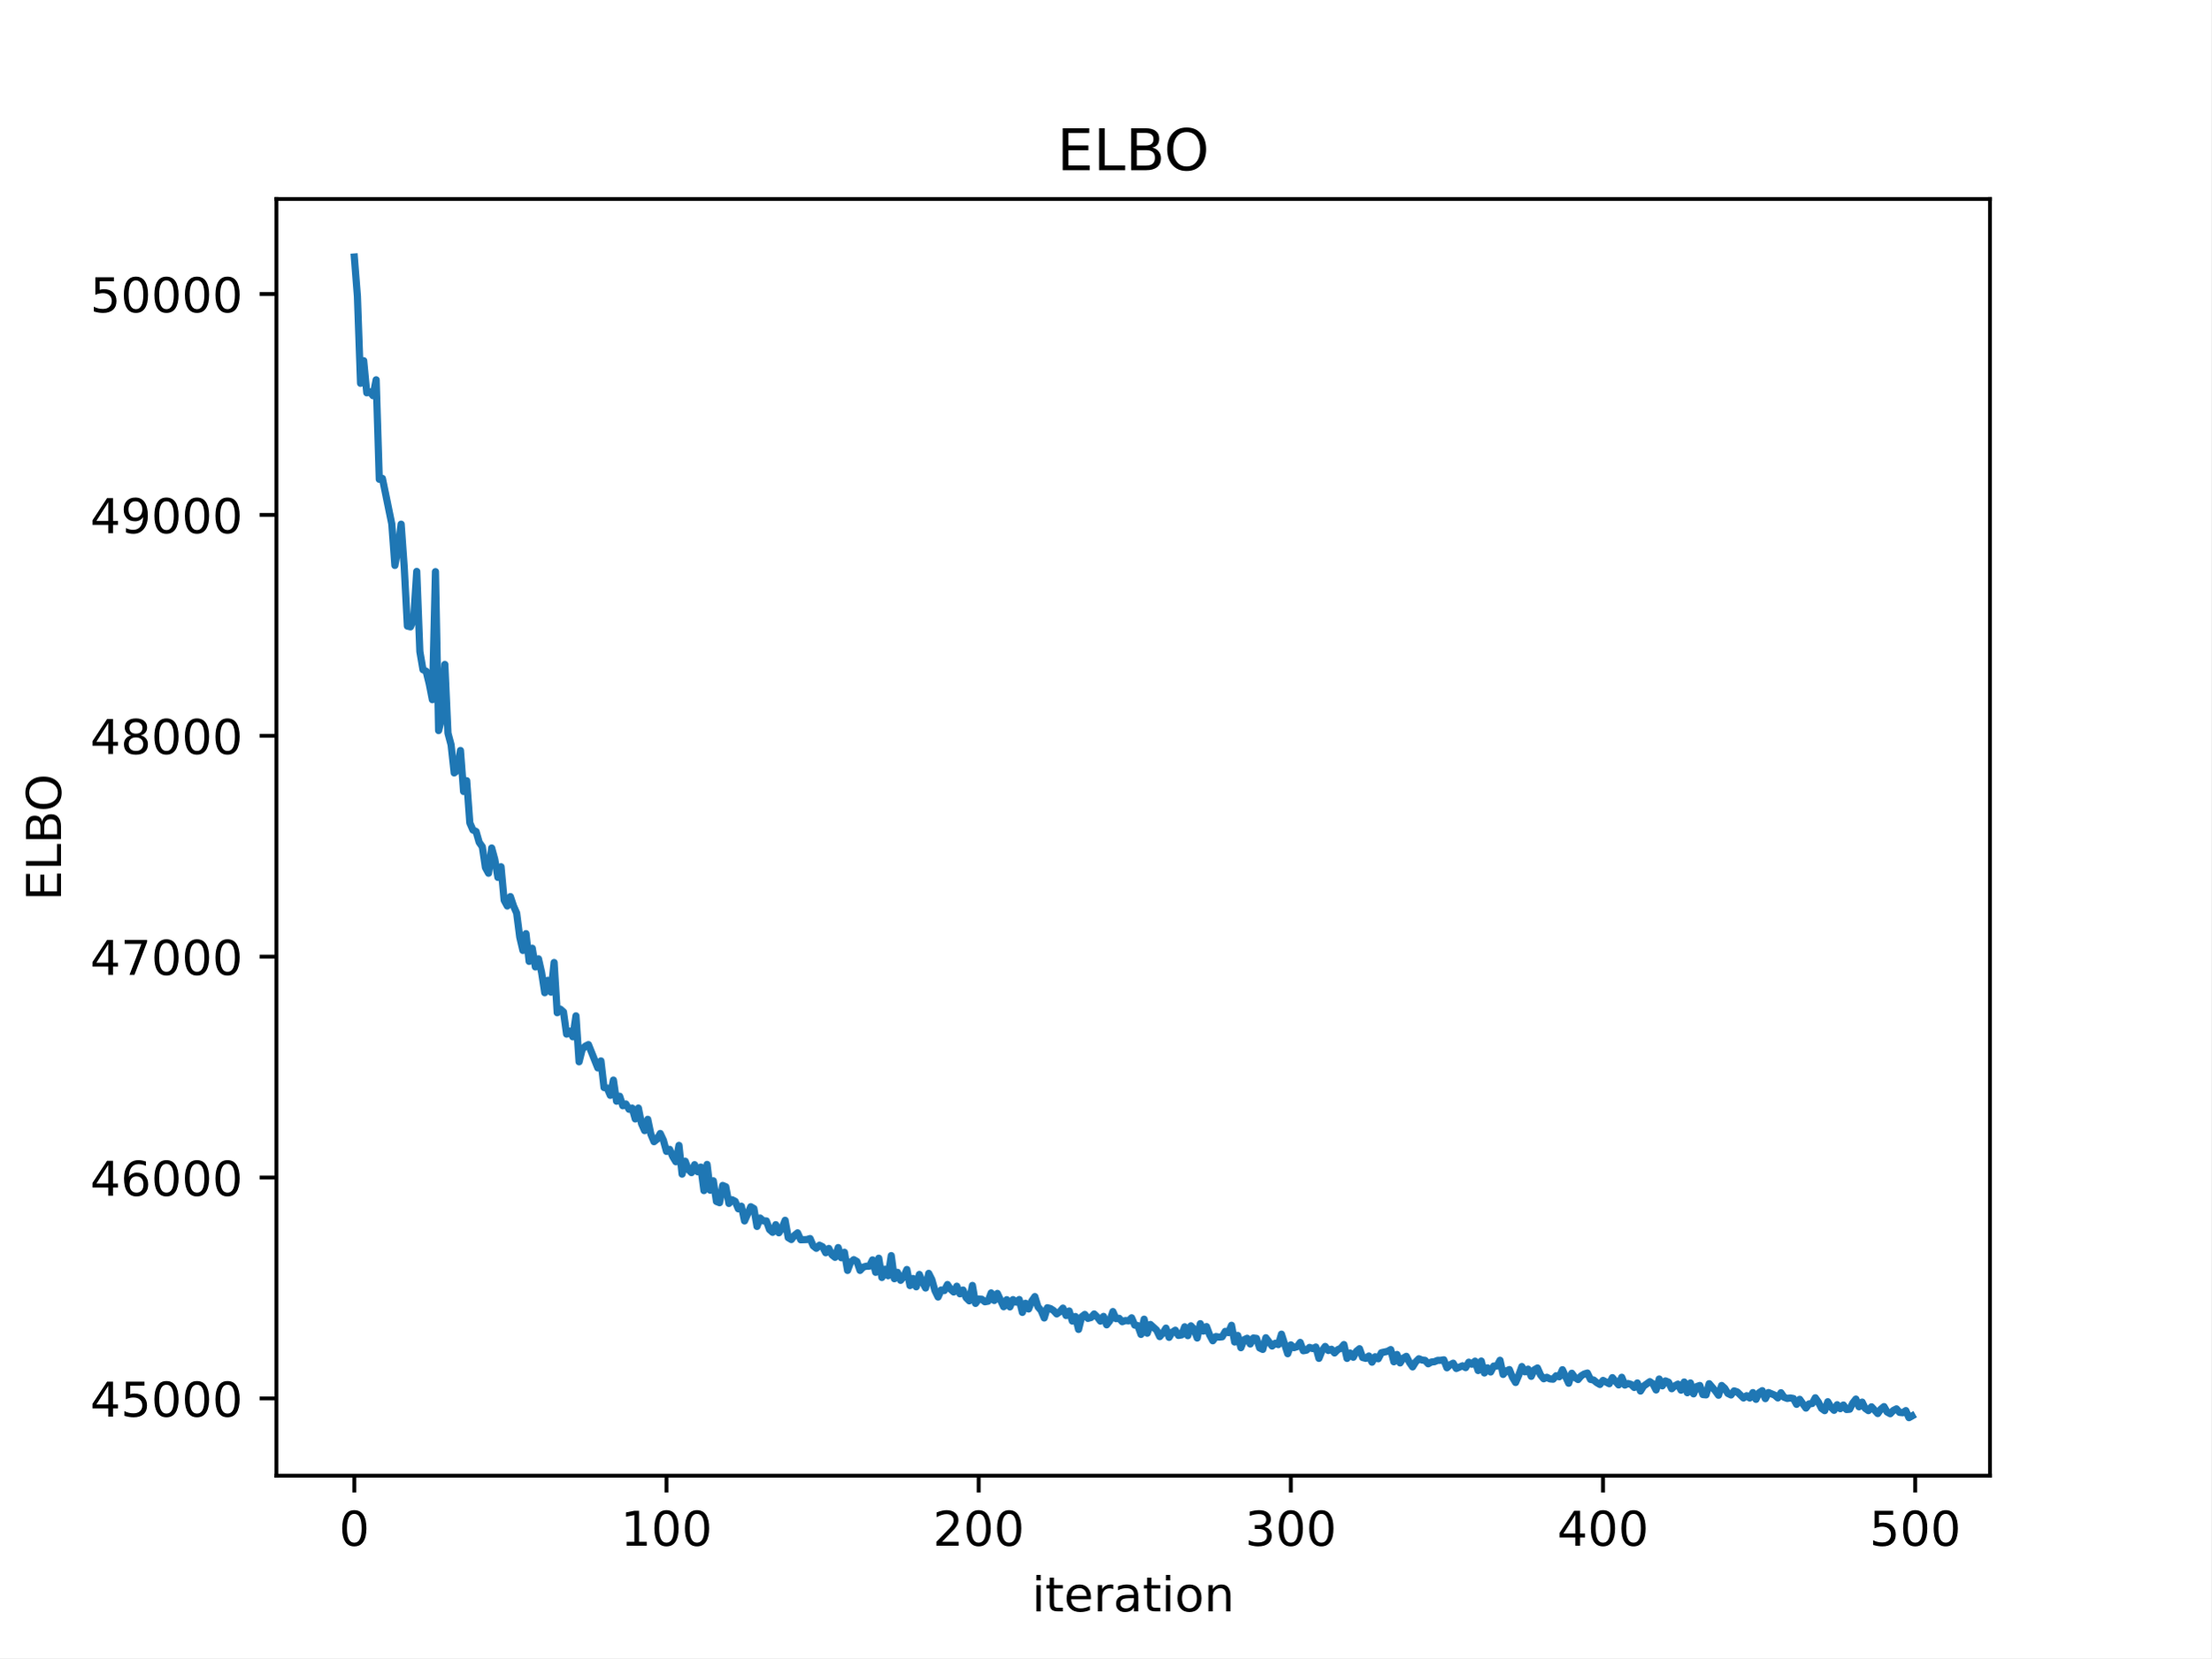
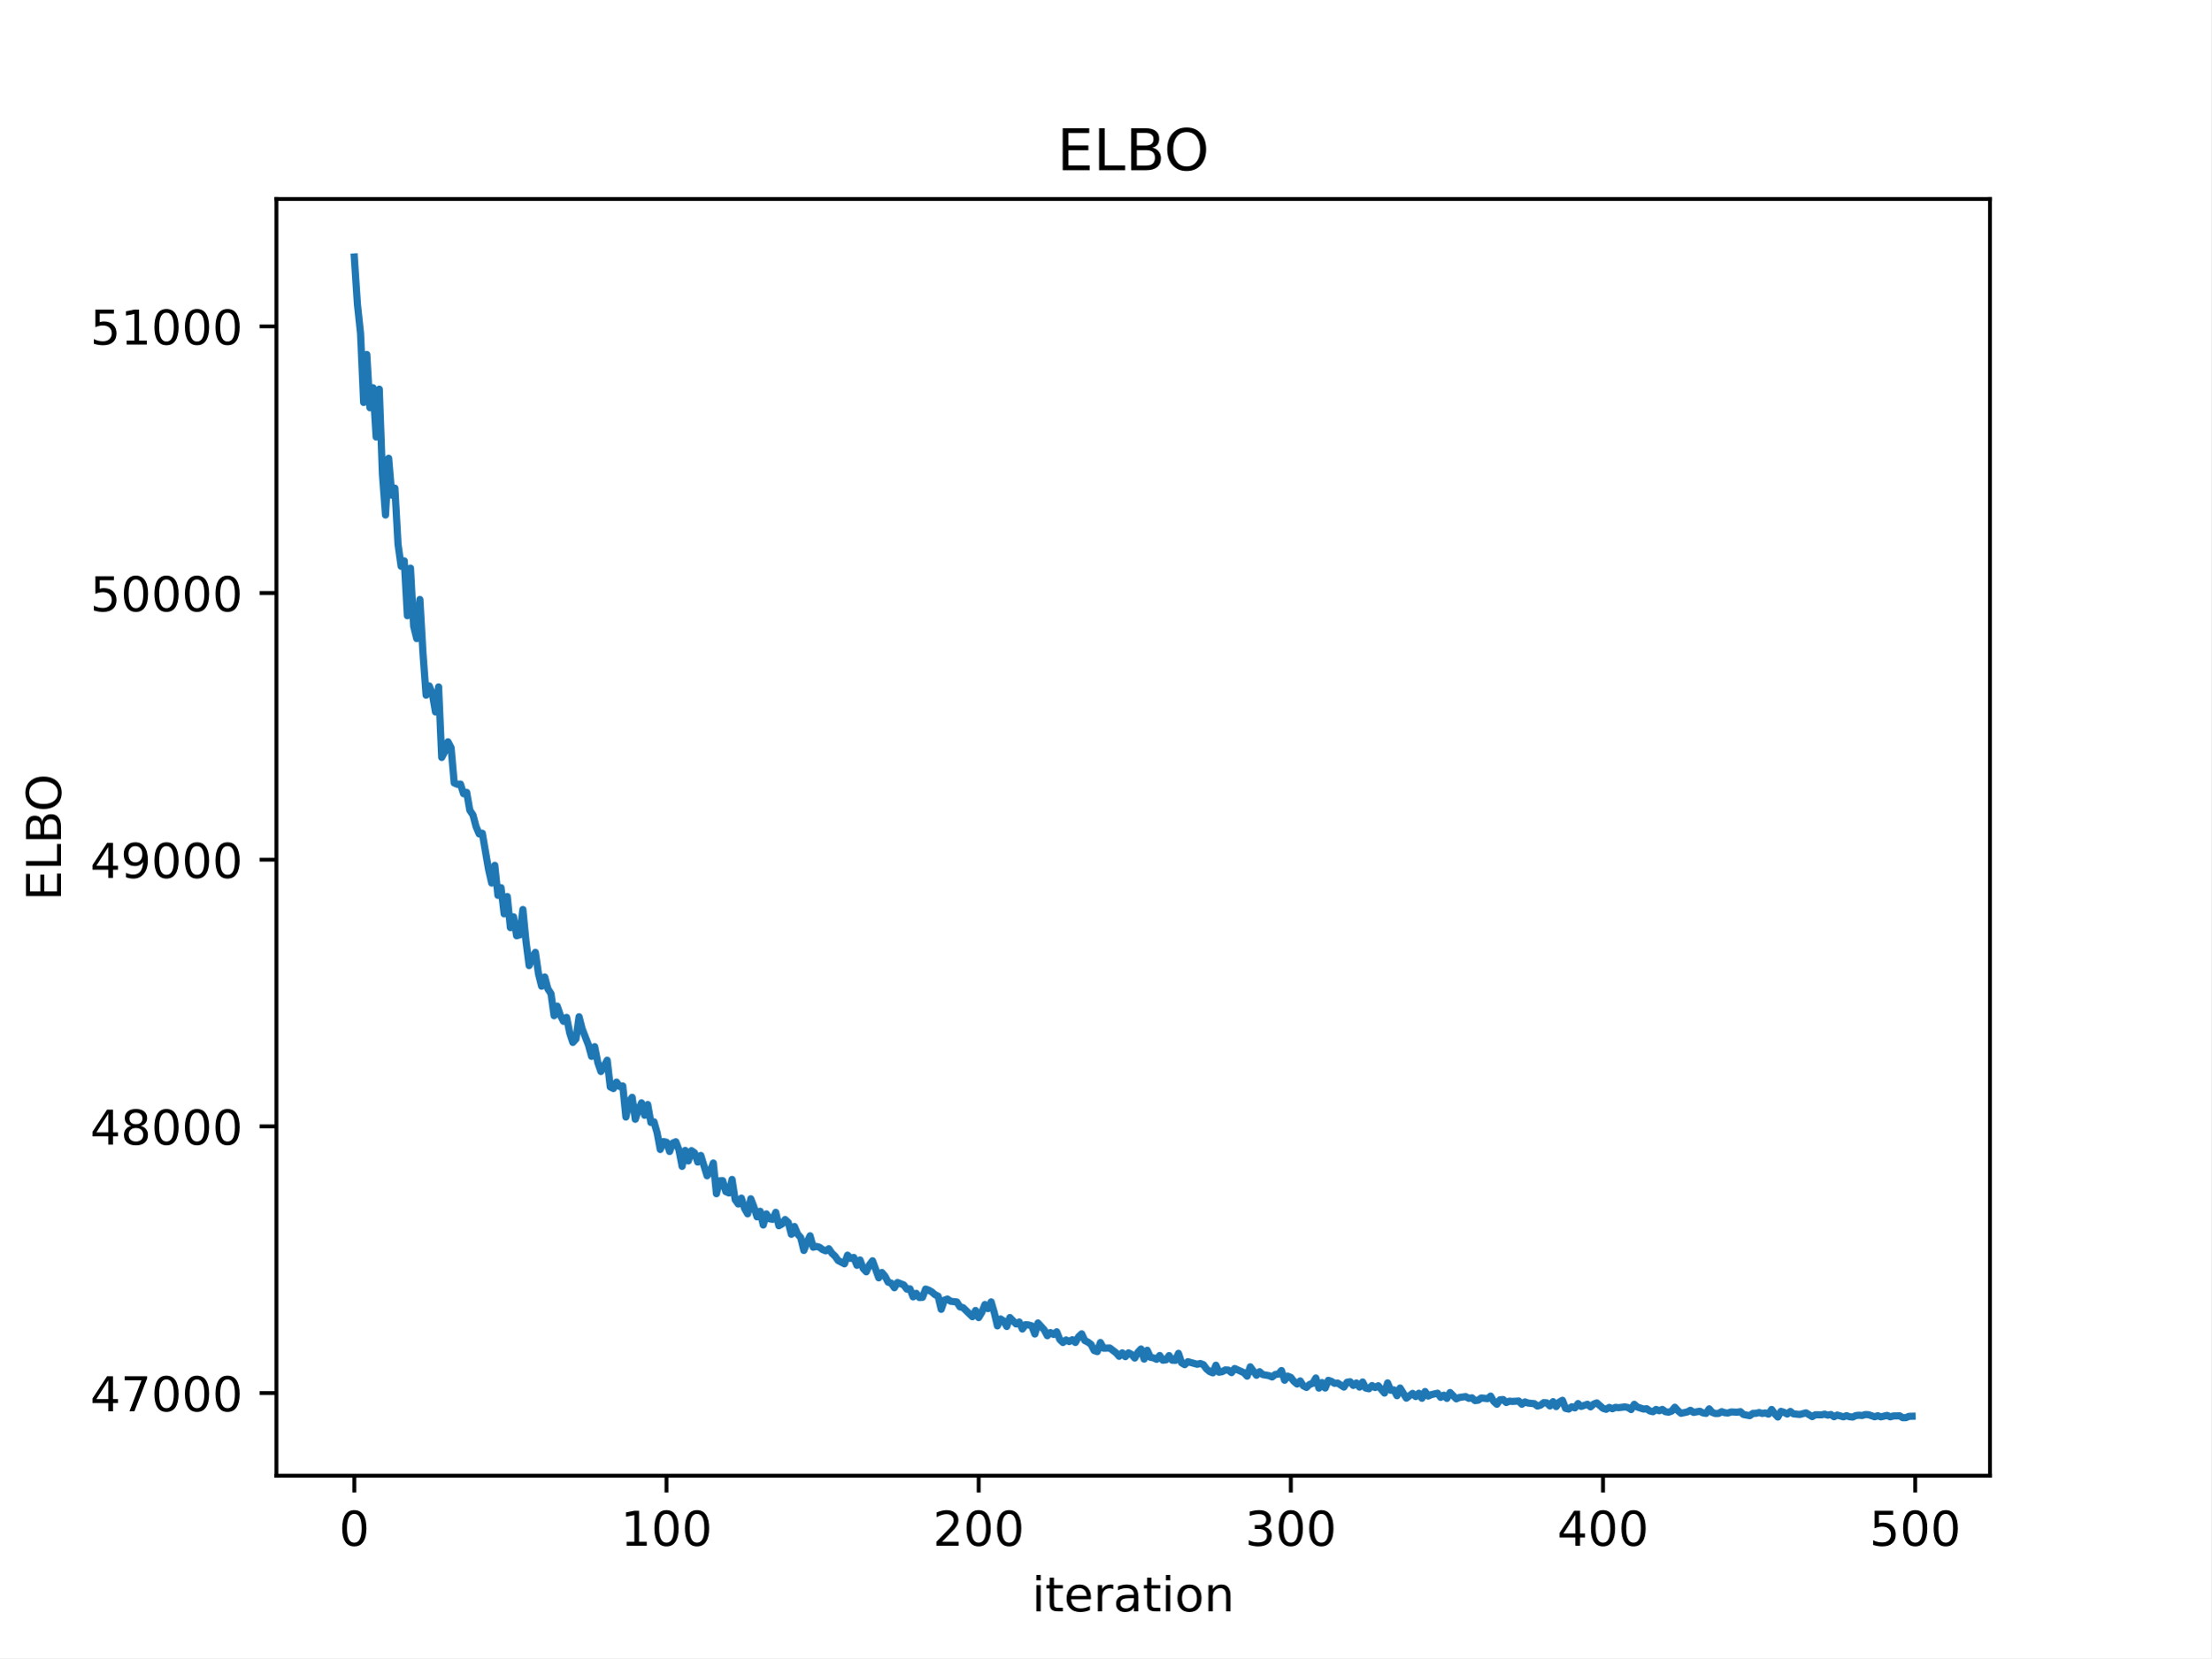
<svg xmlns="http://www.w3.org/2000/svg" xmlns:xlink="http://www.w3.org/1999/xlink" width="460.8pt" height="345.6pt" viewBox="0 0 460.8 345.6" version="1.1">
  <defs>
    <style type="text/css">*{stroke-linejoin: round; stroke-linecap: butt}</style>
  </defs>
  <g id="figure_1">
    <g id="patch_1">
      <path d="M 0 345.6  L 460.8 345.6  L 460.8 0  L 0 0  z " style="fill: #ffffff" />
    </g>
    <g id="axes_1">
      <g id="patch_2">
        <path d="M 57.6 307.584  L 414.72 307.584  L 414.72 41.472  L 57.6 41.472  z " style="fill: #ffffff" />
      </g>
      <g id="matplotlib.axis_1">
        <g id="xtick_1">
          <g id="line2d_1">
            <defs>
-               <path id="mf5652a95ef" d="M 0 0  L 0 3.5  " style="stroke: #000000; stroke-width: 0.8" />
-             </defs>
-             <g>
-               <use xlink:href="#mf5652a95ef" x="73.833" y="307.584" style="stroke: #000000; stroke-width: 0.8" />
+               <path id="m6d31c38ce0" d="M 0 0  L 0 3.5  " style="stroke: #000000; stroke-width: 0.8" />
+             </defs>
+             <g>
+               <use xlink:href="#m6d31c38ce0" x="73.833" y="307.584" style="stroke: #000000; stroke-width: 0.8" />
            </g>
          </g>
          <g id="text_1">
            <g transform="translate(70.65148 322.1824) scale(0.1 -0.1)">
              <defs>
                <path id="DejaVuSans-30" d="M 2034 4250  Q 1547 4250 1301 3770  Q 1056 3291 1056 2328  Q 1056 1369 1301 889  Q 1547 409 2034 409  Q 2525 409 2770 889  Q 3016 1369 3016 2328  Q 3016 3291 2770 3770  Q 2525 4250 2034 4250  z M 2034 4750  Q 2819 4750 3233 4129  Q 3647 3509 3647 2328  Q 3647 1150 3233 529  Q 2819 -91 2034 -91  Q 1250 -91 836 529  Q 422 1150 422 2328  Q 422 3509 836 4129  Q 1250 4750 2034 4750  z " transform="scale(0.015625)" />
              </defs>
              <use xlink:href="#DejaVuSans-30" />
            </g>
          </g>
        </g>
        <g id="xtick_2">
          <g id="line2d_2">
            <g>
-               <use xlink:href="#mf5652a95ef" x="138.894" y="307.584" style="stroke: #000000; stroke-width: 0.8" />
+               <use xlink:href="#m6d31c38ce0" x="138.894" y="307.584" style="stroke: #000000; stroke-width: 0.8" />
            </g>
          </g>
          <g id="text_2">
            <g transform="translate(129.35 322.1824) scale(0.1 -0.1)">
              <defs>
                <path id="DejaVuSans-31" d="M 794 531  L 1825 531  L 1825 4091  L 703 3866  L 703 4441  L 1819 4666  L 2450 4666  L 2450 531  L 3481 531  L 3481 0  L 794 0  L 794 531  z " transform="scale(0.015625)" />
              </defs>
              <use xlink:href="#DejaVuSans-31" />
              <use xlink:href="#DejaVuSans-30" transform="translate(63.62305 0)" />
              <use xlink:href="#DejaVuSans-30" transform="translate(127.2461 0)" />
            </g>
          </g>
        </g>
        <g id="xtick_3">
          <g id="line2d_3">
            <g>
-               <use xlink:href="#mf5652a95ef" x="203.955" y="307.584" style="stroke: #000000; stroke-width: 0.8" />
+               <use xlink:href="#m6d31c38ce0" x="203.955" y="307.584" style="stroke: #000000; stroke-width: 0.8" />
            </g>
          </g>
          <g id="text_3">
            <g transform="translate(194.411 322.1824) scale(0.1 -0.1)">
              <defs>
                <path id="DejaVuSans-32" d="M 1228 531  L 3431 531  L 3431 0  L 469 0  L 469 531  Q 828 903 1448 1529  Q 2069 2156 2228 2338  Q 2531 2678 2651 2914  Q 2772 3150 2772 3378  Q 2772 3750 2511 3984  Q 2250 4219 1831 4219  Q 1534 4219 1204 4116  Q 875 4013 500 3803  L 500 4441  Q 881 4594 1212 4672  Q 1544 4750 1819 4750  Q 2544 4750 2975 4387  Q 3406 4025 3406 3419  Q 3406 3131 3298 2873  Q 3191 2616 2906 2266  Q 2828 2175 2409 1742  Q 1991 1309 1228 531  z " transform="scale(0.015625)" />
              </defs>
              <use xlink:href="#DejaVuSans-32" />
              <use xlink:href="#DejaVuSans-30" transform="translate(63.62305 0)" />
              <use xlink:href="#DejaVuSans-30" transform="translate(127.2461 0)" />
            </g>
          </g>
        </g>
        <g id="xtick_4">
          <g id="line2d_4">
            <g>
-               <use xlink:href="#mf5652a95ef" x="269.016" y="307.584" style="stroke: #000000; stroke-width: 0.8" />
+               <use xlink:href="#m6d31c38ce0" x="269.016" y="307.584" style="stroke: #000000; stroke-width: 0.8" />
            </g>
          </g>
          <g id="text_4">
            <g transform="translate(259.4721 322.1824) scale(0.1 -0.1)">
              <defs>
                <path id="DejaVuSans-33" d="M 2597 2516  Q 3050 2419 3304 2112  Q 3559 1806 3559 1356  Q 3559 666 3084 287  Q 2609 -91 1734 -91  Q 1441 -91 1130 -33  Q 819 25 488 141  L 488 750  Q 750 597 1062 519  Q 1375 441 1716 441  Q 2309 441 2620 675  Q 2931 909 2931 1356  Q 2931 1769 2642 2001  Q 2353 2234 1838 2234  L 1294 2234  L 1294 2753  L 1863 2753  Q 2328 2753 2575 2939  Q 2822 3125 2822 3475  Q 2822 3834 2567 4026  Q 2313 4219 1838 4219  Q 1578 4219 1281 4162  Q 984 4106 628 3988  L 628 4550  Q 988 4650 1302 4700  Q 1616 4750 1894 4750  Q 2613 4750 3031 4423  Q 3450 4097 3450 3541  Q 3450 3153 3228 2886  Q 3006 2619 2597 2516  z " transform="scale(0.015625)" />
              </defs>
              <use xlink:href="#DejaVuSans-33" />
              <use xlink:href="#DejaVuSans-30" transform="translate(63.62305 0)" />
              <use xlink:href="#DejaVuSans-30" transform="translate(127.2461 0)" />
            </g>
          </g>
        </g>
        <g id="xtick_5">
          <g id="line2d_5">
            <g>
-               <use xlink:href="#mf5652a95ef" x="334.077" y="307.584" style="stroke: #000000; stroke-width: 0.8" />
+               <use xlink:href="#m6d31c38ce0" x="334.077" y="307.584" style="stroke: #000000; stroke-width: 0.8" />
            </g>
          </g>
          <g id="text_5">
            <g transform="translate(324.5331 322.1824) scale(0.1 -0.1)">
              <defs>
                <path id="DejaVuSans-34" d="M 2419 4116  L 825 1625  L 2419 1625  L 2419 4116  z M 2253 4666  L 3047 4666  L 3047 1625  L 3713 1625  L 3713 1100  L 3047 1100  L 3047 0  L 2419 0  L 2419 1100  L 313 1100  L 313 1709  L 2253 4666  z " transform="scale(0.015625)" />
              </defs>
              <use xlink:href="#DejaVuSans-34" />
              <use xlink:href="#DejaVuSans-30" transform="translate(63.62305 0)" />
              <use xlink:href="#DejaVuSans-30" transform="translate(127.2461 0)" />
            </g>
          </g>
        </g>
        <g id="xtick_6">
          <g id="line2d_6">
            <g>
-               <use xlink:href="#mf5652a95ef" x="399.138" y="307.584" style="stroke: #000000; stroke-width: 0.8" />
+               <use xlink:href="#m6d31c38ce0" x="399.138" y="307.584" style="stroke: #000000; stroke-width: 0.8" />
            </g>
          </g>
          <g id="text_6">
            <g transform="translate(389.5941 322.1824) scale(0.1 -0.1)">
              <defs>
                <path id="DejaVuSans-35" d="M 691 4666  L 3169 4666  L 3169 4134  L 1269 4134  L 1269 2991  Q 1406 3038 1543 3061  Q 1681 3084 1819 3084  Q 2600 3084 3056 2656  Q 3513 2228 3513 1497  Q 3513 744 3044 326  Q 2575 -91 1722 -91  Q 1428 -91 1123 -41  Q 819 9 494 109  L 494 744  Q 775 591 1075 516  Q 1375 441 1709 441  Q 2250 441 2565 725  Q 2881 1009 2881 1497  Q 2881 1984 2565 2268  Q 2250 2553 1709 2553  Q 1456 2553 1204 2497  Q 953 2441 691 2322  L 691 4666  z " transform="scale(0.015625)" />
              </defs>
              <use xlink:href="#DejaVuSans-35" />
              <use xlink:href="#DejaVuSans-30" transform="translate(63.62305 0)" />
              <use xlink:href="#DejaVuSans-30" transform="translate(127.2461 0)" />
            </g>
          </g>
        </g>
        <g id="text_7">
          <g transform="translate(215.0373 335.8606) scale(0.1 -0.1)">
            <defs>
              <path id="DejaVuSans-69" d="M 603 3500  L 1178 3500  L 1178 0  L 603 0  L 603 3500  z M 603 4863  L 1178 4863  L 1178 4134  L 603 4134  L 603 4863  z " transform="scale(0.015625)" />
              <path id="DejaVuSans-74" d="M 1172 4494  L 1172 3500  L 2356 3500  L 2356 3053  L 1172 3053  L 1172 1153  Q 1172 725 1289 603  Q 1406 481 1766 481  L 2356 481  L 2356 0  L 1766 0  Q 1100 0 847 248  Q 594 497 594 1153  L 594 3053  L 172 3053  L 172 3500  L 594 3500  L 594 4494  L 1172 4494  z " transform="scale(0.015625)" />
              <path id="DejaVuSans-65" d="M 3597 1894  L 3597 1613  L 953 1613  Q 991 1019 1311 708  Q 1631 397 2203 397  Q 2534 397 2845 478  Q 3156 559 3463 722  L 3463 178  Q 3153 47 2828 -22  Q 2503 -91 2169 -91  Q 1331 -91 842 396  Q 353 884 353 1716  Q 353 2575 817 3079  Q 1281 3584 2069 3584  Q 2775 3584 3186 3129  Q 3597 2675 3597 1894  z M 3022 2063  Q 3016 2534 2758 2815  Q 2500 3097 2075 3097  Q 1594 3097 1305 2825  Q 1016 2553 972 2059  L 3022 2063  z " transform="scale(0.015625)" />
              <path id="DejaVuSans-72" d="M 2631 2963  Q 2534 3019 2420 3045  Q 2306 3072 2169 3072  Q 1681 3072 1420 2755  Q 1159 2438 1159 1844  L 1159 0  L 581 0  L 581 3500  L 1159 3500  L 1159 2956  Q 1341 3275 1631 3429  Q 1922 3584 2338 3584  Q 2397 3584 2469 3576  Q 2541 3569 2628 3553  L 2631 2963  z " transform="scale(0.015625)" />
              <path id="DejaVuSans-61" d="M 2194 1759  Q 1497 1759 1228 1600  Q 959 1441 959 1056  Q 959 750 1161 570  Q 1363 391 1709 391  Q 2188 391 2477 730  Q 2766 1069 2766 1631  L 2766 1759  L 2194 1759  z M 3341 1997  L 3341 0  L 2766 0  L 2766 531  Q 2569 213 2275 61  Q 1981 -91 1556 -91  Q 1019 -91 701 211  Q 384 513 384 1019  Q 384 1609 779 1909  Q 1175 2209 1959 2209  L 2766 2209  L 2766 2266  Q 2766 2663 2505 2880  Q 2244 3097 1772 3097  Q 1472 3097 1187 3025  Q 903 2953 641 2809  L 641 3341  Q 956 3463 1253 3523  Q 1550 3584 1831 3584  Q 2591 3584 2966 3190  Q 3341 2797 3341 1997  z " transform="scale(0.015625)" />
              <path id="DejaVuSans-6f" d="M 1959 3097  Q 1497 3097 1228 2736  Q 959 2375 959 1747  Q 959 1119 1226 758  Q 1494 397 1959 397  Q 2419 397 2687 759  Q 2956 1122 2956 1747  Q 2956 2369 2687 2733  Q 2419 3097 1959 3097  z M 1959 3584  Q 2709 3584 3137 3096  Q 3566 2609 3566 1747  Q 3566 888 3137 398  Q 2709 -91 1959 -91  Q 1206 -91 779 398  Q 353 888 353 1747  Q 353 2609 779 3096  Q 1206 3584 1959 3584  z " transform="scale(0.015625)" />
              <path id="DejaVuSans-6e" d="M 3513 2113  L 3513 0  L 2938 0  L 2938 2094  Q 2938 2591 2744 2837  Q 2550 3084 2163 3084  Q 1697 3084 1428 2787  Q 1159 2491 1159 1978  L 1159 0  L 581 0  L 581 3500  L 1159 3500  L 1159 2956  Q 1366 3272 1645 3428  Q 1925 3584 2291 3584  Q 2894 3584 3203 3211  Q 3513 2838 3513 2113  z " transform="scale(0.015625)" />
            </defs>
            <use xlink:href="#DejaVuSans-69" />
            <use xlink:href="#DejaVuSans-74" transform="translate(27.7832 0)" />
            <use xlink:href="#DejaVuSans-65" transform="translate(66.99219 0)" />
            <use xlink:href="#DejaVuSans-72" transform="translate(128.5156 0)" />
            <use xlink:href="#DejaVuSans-61" transform="translate(169.6289 0)" />
            <use xlink:href="#DejaVuSans-74" transform="translate(230.9082 0)" />
            <use xlink:href="#DejaVuSans-69" transform="translate(270.1172 0)" />
            <use xlink:href="#DejaVuSans-6f" transform="translate(297.9004 0)" />
            <use xlink:href="#DejaVuSans-6e" transform="translate(359.082 0)" />
          </g>
        </g>
      </g>
      <g id="matplotlib.axis_2">
        <g id="ytick_1">
          <g id="line2d_7">
            <defs>
-               <path id="m2aabafd7fa" d="M 0 0  L -3.5 0  " style="stroke: #000000; stroke-width: 0.8" />
-             </defs>
-             <g>
-               <use xlink:href="#m2aabafd7fa" x="57.6" y="291.477" style="stroke: #000000; stroke-width: 0.8" />
+               <path id="mfe90f1babf" d="M 0 0  L -3.5 0  " style="stroke: #000000; stroke-width: 0.8" />
+             </defs>
+             <g>
+               <use xlink:href="#mfe90f1babf" x="57.6" y="290.358" style="stroke: #000000; stroke-width: 0.8" />
            </g>
          </g>
          <g id="text_8">
-             <g transform="translate(18.7875 295.2764) scale(0.1 -0.1)">
-               <use xlink:href="#DejaVuSans-34" />
-               <use xlink:href="#DejaVuSans-35" transform="translate(63.62305 0)" />
+             <g transform="translate(18.7875 294.1575) scale(0.1 -0.1)">
+               <defs>
+                 <path id="DejaVuSans-37" d="M 525 4666  L 3525 4666  L 3525 4397  L 1831 0  L 1172 0  L 2766 4134  L 525 4134  L 525 4666  z " transform="scale(0.015625)" />
+               </defs>
+               <use xlink:href="#DejaVuSans-34" />
+               <use xlink:href="#DejaVuSans-37" transform="translate(63.62305 0)" />
              <use xlink:href="#DejaVuSans-30" transform="translate(127.2461 0)" />
              <use xlink:href="#DejaVuSans-30" transform="translate(190.8691 0)" />
              <use xlink:href="#DejaVuSans-30" transform="translate(254.4922 0)" />
            </g>
          </g>
        </g>
        <g id="ytick_2">
          <g id="line2d_8">
            <g>
-               <use xlink:href="#m2aabafd7fa" x="57.6" y="245.437" style="stroke: #000000; stroke-width: 0.8" />
+               <use xlink:href="#mfe90f1babf" x="57.6" y="234.773" style="stroke: #000000; stroke-width: 0.8" />
            </g>
          </g>
          <g id="text_9">
-             <g transform="translate(18.7875 249.2365) scale(0.1 -0.1)">
-               <defs>
-                 <path id="DejaVuSans-36" d="M 2113 2584  Q 1688 2584 1439 2293  Q 1191 2003 1191 1497  Q 1191 994 1439 701  Q 1688 409 2113 409  Q 2538 409 2786 701  Q 3034 994 3034 1497  Q 3034 2003 2786 2293  Q 2538 2584 2113 2584  z M 3366 4563  L 3366 3988  Q 3128 4100 2886 4159  Q 2644 4219 2406 4219  Q 1781 4219 1451 3797  Q 1122 3375 1075 2522  Q 1259 2794 1537 2939  Q 1816 3084 2150 3084  Q 2853 3084 3261 2657  Q 3669 2231 3669 1497  Q 3669 778 3244 343  Q 2819 -91 2113 -91  Q 1303 -91 875 529  Q 447 1150 447 2328  Q 447 3434 972 4092  Q 1497 4750 2381 4750  Q 2619 4750 2861 4703  Q 3103 4656 3366 4563  z " transform="scale(0.015625)" />
-               </defs>
-               <use xlink:href="#DejaVuSans-34" />
-               <use xlink:href="#DejaVuSans-36" transform="translate(63.62305 0)" />
+             <g transform="translate(18.7875 238.5722) scale(0.1 -0.1)">
+               <defs>
+                 <path id="DejaVuSans-38" d="M 2034 2216  Q 1584 2216 1326 1975  Q 1069 1734 1069 1313  Q 1069 891 1326 650  Q 1584 409 2034 409  Q 2484 409 2743 651  Q 3003 894 3003 1313  Q 3003 1734 2745 1975  Q 2488 2216 2034 2216  z M 1403 2484  Q 997 2584 770 2862  Q 544 3141 544 3541  Q 544 4100 942 4425  Q 1341 4750 2034 4750  Q 2731 4750 3128 4425  Q 3525 4100 3525 3541  Q 3525 3141 3298 2862  Q 3072 2584 2669 2484  Q 3125 2378 3379 2068  Q 3634 1759 3634 1313  Q 3634 634 3220 271  Q 2806 -91 2034 -91  Q 1263 -91 848 271  Q 434 634 434 1313  Q 434 1759 690 2068  Q 947 2378 1403 2484  z M 1172 3481  Q 1172 3119 1398 2916  Q 1625 2713 2034 2713  Q 2441 2713 2670 2916  Q 2900 3119 2900 3481  Q 2900 3844 2670 4047  Q 2441 4250 2034 4250  Q 1625 4250 1398 4047  Q 1172 3844 1172 3481  z " transform="scale(0.015625)" />
+               </defs>
+               <use xlink:href="#DejaVuSans-34" />
+               <use xlink:href="#DejaVuSans-38" transform="translate(63.62305 0)" />
              <use xlink:href="#DejaVuSans-30" transform="translate(127.2461 0)" />
              <use xlink:href="#DejaVuSans-30" transform="translate(190.8691 0)" />
              <use xlink:href="#DejaVuSans-30" transform="translate(254.4922 0)" />
            </g>
          </g>
        </g>
        <g id="ytick_3">
          <g id="line2d_9">
            <g>
-               <use xlink:href="#m2aabafd7fa" x="57.6" y="199.397" style="stroke: #000000; stroke-width: 0.8" />
+               <use xlink:href="#mfe90f1babf" x="57.6" y="179.188" style="stroke: #000000; stroke-width: 0.8" />
            </g>
          </g>
          <g id="text_10">
-             <g transform="translate(18.7875 203.1967) scale(0.1 -0.1)">
-               <defs>
-                 <path id="DejaVuSans-37" d="M 525 4666  L 3525 4666  L 3525 4397  L 1831 0  L 1172 0  L 2766 4134  L 525 4134  L 525 4666  z " transform="scale(0.015625)" />
-               </defs>
-               <use xlink:href="#DejaVuSans-34" />
-               <use xlink:href="#DejaVuSans-37" transform="translate(63.62305 0)" />
+             <g transform="translate(18.7875 182.9868) scale(0.1 -0.1)">
+               <defs>
+                 <path id="DejaVuSans-39" d="M 703 97  L 703 672  Q 941 559 1184 500  Q 1428 441 1663 441  Q 2288 441 2617 861  Q 2947 1281 2994 2138  Q 2813 1869 2534 1725  Q 2256 1581 1919 1581  Q 1219 1581 811 2004  Q 403 2428 403 3163  Q 403 3881 828 4315  Q 1253 4750 1959 4750  Q 2769 4750 3195 4129  Q 3622 3509 3622 2328  Q 3622 1225 3098 567  Q 2575 -91 1691 -91  Q 1453 -91 1209 -44  Q 966 3 703 97  z M 1959 2075  Q 2384 2075 2632 2365  Q 2881 2656 2881 3163  Q 2881 3666 2632 3958  Q 2384 4250 1959 4250  Q 1534 4250 1286 3958  Q 1038 3666 1038 3163  Q 1038 2656 1286 2365  Q 1534 2075 1959 2075  z " transform="scale(0.015625)" />
+               </defs>
+               <use xlink:href="#DejaVuSans-34" />
+               <use xlink:href="#DejaVuSans-39" transform="translate(63.62305 0)" />
              <use xlink:href="#DejaVuSans-30" transform="translate(127.2461 0)" />
              <use xlink:href="#DejaVuSans-30" transform="translate(190.8691 0)" />
              <use xlink:href="#DejaVuSans-30" transform="translate(254.4922 0)" />
            </g>
          </g>
        </g>
        <g id="ytick_4">
          <g id="line2d_10">
            <g>
-               <use xlink:href="#m2aabafd7fa" x="57.6" y="153.358" style="stroke: #000000; stroke-width: 0.8" />
+               <use xlink:href="#mfe90f1babf" x="57.6" y="123.602" style="stroke: #000000; stroke-width: 0.8" />
            </g>
          </g>
          <g id="text_11">
-             <g transform="translate(18.7875 157.1568) scale(0.1 -0.1)">
-               <defs>
-                 <path id="DejaVuSans-38" d="M 2034 2216  Q 1584 2216 1326 1975  Q 1069 1734 1069 1313  Q 1069 891 1326 650  Q 1584 409 2034 409  Q 2484 409 2743 651  Q 3003 894 3003 1313  Q 3003 1734 2745 1975  Q 2488 2216 2034 2216  z M 1403 2484  Q 997 2584 770 2862  Q 544 3141 544 3541  Q 544 4100 942 4425  Q 1341 4750 2034 4750  Q 2731 4750 3128 4425  Q 3525 4100 3525 3541  Q 3525 3141 3298 2862  Q 3072 2584 2669 2484  Q 3125 2378 3379 2068  Q 3634 1759 3634 1313  Q 3634 634 3220 271  Q 2806 -91 2034 -91  Q 1263 -91 848 271  Q 434 634 434 1313  Q 434 1759 690 2068  Q 947 2378 1403 2484  z M 1172 3481  Q 1172 3119 1398 2916  Q 1625 2713 2034 2713  Q 2441 2713 2670 2916  Q 2900 3119 2900 3481  Q 2900 3844 2670 4047  Q 2441 4250 2034 4250  Q 1625 4250 1398 4047  Q 1172 3844 1172 3481  z " transform="scale(0.015625)" />
-               </defs>
-               <use xlink:href="#DejaVuSans-34" />
-               <use xlink:href="#DejaVuSans-38" transform="translate(63.62305 0)" />
+             <g transform="translate(18.7875 127.4015) scale(0.1 -0.1)">
+               <use xlink:href="#DejaVuSans-35" />
+               <use xlink:href="#DejaVuSans-30" transform="translate(63.62305 0)" />
              <use xlink:href="#DejaVuSans-30" transform="translate(127.2461 0)" />
              <use xlink:href="#DejaVuSans-30" transform="translate(190.8691 0)" />
              <use xlink:href="#DejaVuSans-30" transform="translate(254.4922 0)" />
            </g>
          </g>
        </g>
        <g id="ytick_5">
          <g id="line2d_11">
            <g>
-               <use xlink:href="#m2aabafd7fa" x="57.6" y="107.318" style="stroke: #000000; stroke-width: 0.8" />
+               <use xlink:href="#mfe90f1babf" x="57.6" y="68.017" style="stroke: #000000; stroke-width: 0.8" />
            </g>
          </g>
          <g id="text_12">
-             <g transform="translate(18.7875 111.1169) scale(0.1 -0.1)">
-               <defs>
-                 <path id="DejaVuSans-39" d="M 703 97  L 703 672  Q 941 559 1184 500  Q 1428 441 1663 441  Q 2288 441 2617 861  Q 2947 1281 2994 2138  Q 2813 1869 2534 1725  Q 2256 1581 1919 1581  Q 1219 1581 811 2004  Q 403 2428 403 3163  Q 403 3881 828 4315  Q 1253 4750 1959 4750  Q 2769 4750 3195 4129  Q 3622 3509 3622 2328  Q 3622 1225 3098 567  Q 2575 -91 1691 -91  Q 1453 -91 1209 -44  Q 966 3 703 97  z M 1959 2075  Q 2384 2075 2632 2365  Q 2881 2656 2881 3163  Q 2881 3666 2632 3958  Q 2384 4250 1959 4250  Q 1534 4250 1286 3958  Q 1038 3666 1038 3163  Q 1038 2656 1286 2365  Q 1534 2075 1959 2075  z " transform="scale(0.015625)" />
-               </defs>
-               <use xlink:href="#DejaVuSans-34" />
-               <use xlink:href="#DejaVuSans-39" transform="translate(63.62305 0)" />
-               <use xlink:href="#DejaVuSans-30" transform="translate(127.2461 0)" />
-               <use xlink:href="#DejaVuSans-30" transform="translate(190.8691 0)" />
-               <use xlink:href="#DejaVuSans-30" transform="translate(254.4922 0)" />
-             </g>
-           </g>
-         </g>
-         <g id="ytick_6">
-           <g id="line2d_12">
-             <g>
-               <use xlink:href="#m2aabafd7fa" x="57.6" y="61.278" style="stroke: #000000; stroke-width: 0.8" />
-             </g>
-           </g>
-           <g id="text_13">
-             <g transform="translate(18.7875 65.0771) scale(0.1 -0.1)">
+             <g transform="translate(18.7875 71.81615) scale(0.1 -0.1)">
              <use xlink:href="#DejaVuSans-35" />
-               <use xlink:href="#DejaVuSans-30" transform="translate(63.62305 0)" />
-               <use xlink:href="#DejaVuSans-30" transform="translate(127.2461 0)" />
-               <use xlink:href="#DejaVuSans-30" transform="translate(190.8691 0)" />
-               <use xlink:href="#DejaVuSans-30" transform="translate(254.4922 0)" />
-             </g>
-           </g>
-         </g>
-         <g id="text_14">
+               <use xlink:href="#DejaVuSans-31" transform="translate(63.62305 0)" />
+               <use xlink:href="#DejaVuSans-30" transform="translate(127.2461 0)" />
+               <use xlink:href="#DejaVuSans-30" transform="translate(190.8691 0)" />
+               <use xlink:href="#DejaVuSans-30" transform="translate(254.4922 0)" />
+             </g>
+           </g>
+         </g>
+         <g id="text_13">
          <g transform="translate(12.70781 187.7522) rotate(-90) scale(0.1 -0.1)">
            <defs>
              <path id="DejaVuSans-45" d="M 628 4666  L 3578 4666  L 3578 4134  L 1259 4134  L 1259 2753  L 3481 2753  L 3481 2222  L 1259 2222  L 1259 531  L 3634 531  L 3634 0  L 628 0  L 628 4666  z " transform="scale(0.015625)" />
              <path id="DejaVuSans-4c" d="M 628 4666  L 1259 4666  L 1259 531  L 3531 531  L 3531 0  L 628 0  L 628 4666  z " transform="scale(0.015625)" />
              <path id="DejaVuSans-42" d="M 1259 2228  L 1259 519  L 2272 519  Q 2781 519 3026 730  Q 3272 941 3272 1375  Q 3272 1813 3026 2020  Q 2781 2228 2272 2228  L 1259 2228  z M 1259 4147  L 1259 2741  L 2194 2741  Q 2656 2741 2882 2914  Q 3109 3088 3109 3444  Q 3109 3797 2882 3972  Q 2656 4147 2194 4147  L 1259 4147  z M 628 4666  L 2241 4666  Q 2963 4666 3353 4366  Q 3744 4066 3744 3513  Q 3744 3084 3544 2831  Q 3344 2578 2956 2516  Q 3422 2416 3680 2098  Q 3938 1781 3938 1306  Q 3938 681 3513 340  Q 3088 0 2303 0  L 628 0  L 628 4666  z " transform="scale(0.015625)" />
              <path id="DejaVuSans-4f" d="M 2522 4238  Q 1834 4238 1429 3725  Q 1025 3213 1025 2328  Q 1025 1447 1429 934  Q 1834 422 2522 422  Q 3209 422 3611 934  Q 4013 1447 4013 2328  Q 4013 3213 3611 3725  Q 3209 4238 2522 4238  z M 2522 4750  Q 3503 4750 4090 4092  Q 4678 3434 4678 2328  Q 4678 1225 4090 567  Q 3503 -91 2522 -91  Q 1538 -91 948 565  Q 359 1222 359 2328  Q 359 3434 948 4092  Q 1538 4750 2522 4750  z " transform="scale(0.015625)" />
            </defs>
            <use xlink:href="#DejaVuSans-45" />
            <use xlink:href="#DejaVuSans-4c" transform="translate(63.18359 0)" />
            <use xlink:href="#DejaVuSans-42" transform="translate(118.8965 0)" />
            <use xlink:href="#DejaVuSans-4f" transform="translate(185.75 0)" />
          </g>
        </g>
      </g>
-       <g id="line2d_13">
-         <path d="M 73.833 53.568  L 74.483 61.764  L 75.134 79.889  L 75.785 75.173  L 76.435 81.868  L 77.086 81.663  L 77.736 82.471  L 78.387 79.16  L 79.038 99.895  L 79.688 99.706  L 81.64 109.19  L 82.291 117.85  L 82.941 114.269  L 83.592 109.251  L 84.242 118.258  L 84.893 130.496  L 85.544 130.654  L 86.194 129.096  L 86.845 119.098  L 87.496 135.804  L 88.146 139.586  L 88.797 139.896  L 89.447 142.527  L 90.098 145.832  L 90.749 119.146  L 91.399 152.272  L 92.05 149.71  L 92.7 138.485  L 93.351 152.807  L 94.002 155.233  L 94.652 161.105  L 95.303 160.569  L 95.953 156.421  L 96.604 164.961  L 97.255 162.714  L 97.905 171.515  L 98.556 173.001  L 99.207 173.301  L 99.857 175.561  L 100.508 176.481  L 101.158 180.831  L 101.809 182.011  L 102.46 176.749  L 103.11 179.13  L 103.761 182.879  L 104.411 180.658  L 105.062 187.639  L 105.713 188.842  L 106.363 186.88  L 107.014 188.836  L 107.664 190.315  L 108.315 195.337  L 108.966 198.102  L 109.616 194.599  L 110.267 200.385  L 110.918 197.641  L 111.568 201.542  L 112.219 199.851  L 112.869 202.71  L 113.52 206.921  L 114.171 204.332  L 114.821 206.793  L 115.472 200.616  L 116.122 211.086  L 116.773 210.342  L 117.424 210.911  L 118.074 215.541  L 118.725 214.928  L 119.375 216.106  L 120.026 211.735  L 120.677 221.315  L 121.327 218.734  L 121.978 218.048  L 122.629 217.725  L 124.58 222.59  L 125.231 221.13  L 125.882 226.684  L 126.532 226.788  L 127.183 228.303  L 127.833 225.121  L 128.484 229.526  L 129.135 228.49  L 129.785 230.477  L 130.436 230.101  L 131.086 231.213  L 131.737 230.964  L 132.388 233.23  L 133.038 230.956  L 133.689 234.202  L 134.339 235.667  L 134.99 233.303  L 135.641 236.409  L 136.291 237.964  L 136.942 237.436  L 137.593 236.258  L 138.243 237.647  L 138.894 239.991  L 139.544 239.558  L 140.195 241.072  L 140.846 242.145  L 141.496 238.736  L 142.147 244.731  L 142.797 242.039  L 143.448 243.766  L 144.099 244.417  L 144.749 242.762  L 145.4 244.23  L 146.05 243.257  L 146.701 248.168  L 147.352 242.704  L 148.002 248.086  L 148.653 246.117  L 149.304 250.423  L 149.954 250.686  L 150.605 247.081  L 151.255 247.358  L 151.906 250.841  L 152.557 250.061  L 153.207 250.393  L 153.858 251.956  L 154.508 251.418  L 155.159 254.488  L 156.46 251.522  L 157.111 251.903  L 157.761 255.633  L 158.412 253.878  L 159.063 254.472  L 159.713 254.48  L 160.364 256.281  L 161.015 256.861  L 161.665 255.262  L 162.316 256.959  L 162.966 255.973  L 163.617 254.354  L 164.268 257.973  L 164.918 258.362  L 165.569 257.498  L 166.219 256.965  L 166.87 258.411  L 168.171 258.364  L 168.822 258.155  L 169.472 259.671  L 170.123 260.19  L 170.774 259.544  L 171.424 259.864  L 172.075 261.121  L 172.725 260.217  L 173.376 261.549  L 174.027 262.071  L 174.677 260.033  L 175.328 262.159  L 175.979 261.019  L 176.629 264.8  L 177.28 263.073  L 177.93 262.558  L 178.581 262.934  L 179.232 264.799  L 179.882 264.115  L 180.533 263.921  L 181.183 263.914  L 181.834 262.602  L 182.485 265.194  L 183.135 262.254  L 183.786 266.273  L 184.436 264.55  L 185.087 265.912  L 185.738 261.711  L 186.388 266.529  L 187.039 265.2  L 187.69 266.863  L 188.34 266.078  L 188.991 264.601  L 189.641 267.959  L 190.292 266.48  L 190.943 268.213  L 191.593 265.642  L 192.244 267.265  L 192.894 268.47  L 193.545 265.414  L 194.196 266.711  L 194.846 269.01  L 195.497 270.348  L 196.147 268.873  L 196.798 269.005  L 197.449 267.734  L 198.099 268.721  L 198.75 269.298  L 199.401 268.085  L 200.051 269.673  L 200.702 268.887  L 201.352 270.505  L 202.003 271.141  L 202.654 267.925  L 203.304 271.676  L 203.955 270.769  L 204.605 270.809  L 205.256 271.335  L 205.907 271.217  L 206.557 269.488  L 207.208 271.069  L 207.858 269.589  L 209.16 272.37  L 209.81 270.893  L 210.461 272.404  L 211.112 270.882  L 211.762 271.415  L 212.413 270.864  L 213.063 273.553  L 213.714 271.645  L 214.365 272.838  L 215.015 271.19  L 215.666 270.254  L 216.316 272.394  L 216.967 273.141  L 217.618 274.709  L 218.268 272.574  L 218.919 272.751  L 219.569 273.166  L 220.22 273.87  L 220.871 273.405  L 221.521 272.652  L 222.172 274.199  L 222.822 273.252  L 223.473 275.358  L 224.124 274.406  L 224.774 277.1  L 225.425 274.465  L 226.076 273.965  L 226.726 274.799  L 227.377 274.613  L 228.027 273.872  L 228.678 274.513  L 229.329 275.37  L 229.979 274.381  L 230.63 276.139  L 231.28 275.308  L 231.931 273.378  L 232.582 274.856  L 233.232 274.778  L 233.883 275.493  L 234.533 275.243  L 235.184 275.322  L 235.835 274.678  L 236.485 276.202  L 237.136 276.308  L 237.787 278.143  L 238.437 274.964  L 239.088 277.887  L 239.738 276.057  L 241.04 277.235  L 241.69 278.601  L 242.341 277.84  L 242.991 276.824  L 243.642 278.756  L 244.293 277.68  L 244.943 277.261  L 245.594 278.357  L 246.244 278.246  L 246.895 276.547  L 247.546 278.404  L 248.196 276.348  L 248.847 277.048  L 249.498 278.886  L 250.148 275.896  L 250.799 277.443  L 251.449 276.511  L 252.1 278.251  L 252.751 279.46  L 253.401 278.576  L 254.052 278.699  L 254.702 278.639  L 255.353 277.498  L 256.004 277.761  L 256.654 276.236  L 257.305 279.727  L 257.955 278.358  L 258.606 280.905  L 259.257 279.252  L 259.907 278.939  L 260.558 280.139  L 261.208 278.884  L 261.859 278.962  L 262.51 280.957  L 263.16 281.266  L 263.811 278.825  L 265.112 280.557  L 265.763 279.983  L 266.413 280.266  L 267.064 278.085  L 268.365 282.162  L 269.016 280.311  L 269.666 280.894  L 270.317 280.694  L 270.968 279.809  L 271.618 281.547  L 272.269 281.424  L 272.919 280.835  L 273.57 281.095  L 274.221 280.765  L 274.871 283.135  L 275.522 281.522  L 276.173 280.641  L 276.823 281.494  L 277.474 281.228  L 278.124 282.006  L 278.775 281.324  L 279.426 281.036  L 280.076 280.249  L 280.727 283.141  L 281.377 282.021  L 282.028 282.904  L 282.679 281.651  L 283.329 281.12  L 283.98 282.959  L 284.63 283.134  L 285.281 282.637  L 285.932 283.925  L 286.582 282.794  L 287.233 283.219  L 287.884 281.948  L 289.185 281.66  L 289.835 281.303  L 290.486 283.843  L 291.137 282.316  L 291.787 284.08  L 292.438 283.082  L 293.088 282.704  L 293.739 283.973  L 294.39 284.91  L 295.04 283.861  L 295.691 283.212  L 296.341 283.48  L 296.992 283.547  L 297.643 284.261  L 298.293 283.886  L 298.944 283.825  L 299.595 283.544  L 300.245 283.542  L 300.896 283.424  L 301.546 285.096  L 302.197 284.478  L 302.848 284.131  L 303.498 285.241  L 304.799 284.674  L 305.45 285.061  L 306.101 283.922  L 306.751 284.354  L 307.402 283.71  L 308.052 285.667  L 308.703 283.687  L 309.354 286.176  L 310.004 285.1  L 310.655 285.973  L 311.305 284.72  L 311.956 284.733  L 312.607 283.525  L 313.257 286.482  L 313.908 285.75  L 314.559 285.463  L 315.209 287.075  L 315.86 288.161  L 316.51 286.648  L 317.161 284.834  L 317.812 285.934  L 318.462 285.377  L 319.113 286.876  L 319.763 285.51  L 320.414 285.13  L 321.065 286.6  L 321.715 287.381  L 322.366 287.069  L 323.016 287.409  L 323.667 287.472  L 324.318 286.744  L 324.968 286.961  L 325.619 285.492  L 326.92 288.318  L 327.571 286.229  L 328.221 287.11  L 328.872 287.545  L 329.523 286.774  L 330.173 286.386  L 330.824 286.187  L 331.474 287.517  L 332.125 287.651  L 332.776 288.192  L 333.426 288.572  L 334.077 287.731  L 335.378 288.418  L 336.029 287.145  L 337.33 288.664  L 337.981 287.066  L 338.631 288.696  L 339.282 288.367  L 339.932 288.558  L 340.583 289.197  L 341.234 288.253  L 341.884 289.945  L 342.535 288.907  L 343.836 287.981  L 344.487 288.445  L 345.137 289.715  L 345.788 287.432  L 346.438 288.854  L 347.089 287.827  L 347.74 288.102  L 348.39 289.465  L 349.041 288.851  L 349.691 288.498  L 350.342 289.762  L 350.993 288.056  L 351.643 290.291  L 352.294 288.253  L 352.945 290.525  L 353.595 289.013  L 354.246 288.775  L 354.896 290.677  L 355.547 290.742  L 356.198 288.403  L 357.499 289.922  L 358.149 290.817  L 358.8 288.78  L 359.451 289.369  L 360.101 290.444  L 360.752 290.761  L 361.402 289.903  L 362.053 290.128  L 363.354 291.388  L 364.005 290.914  L 364.656 291.395  L 365.306 290.261  L 365.957 291.67  L 366.607 290.291  L 367.258 289.862  L 367.909 291.523  L 368.559 290.251  L 369.86 290.801  L 370.511 291.378  L 371.162 290.29  L 371.812 291.241  L 372.463 291.485  L 373.113 291.38  L 373.764 291.504  L 374.415 292.713  L 375.065 291.665  L 376.367 293.492  L 377.017 292.616  L 377.668 292.542  L 378.318 291.34  L 378.969 292.261  L 379.62 293.561  L 380.27 294.028  L 380.921 292.165  L 381.571 293.279  L 382.222 293.956  L 382.873 292.793  L 383.523 293.61  L 384.174 292.855  L 384.824 293.79  L 385.475 293.727  L 386.126 292.439  L 386.776 291.615  L 387.427 293.222  L 388.078 292.246  L 388.728 293.563  L 389.379 294.026  L 390.029 293.226  L 391.331 294.634  L 391.981 293.71  L 392.632 293.183  L 393.282 294.312  L 393.933 294.673  L 394.584 293.982  L 395.234 293.654  L 395.885 294.396  L 396.535 294.463  L 397.186 294.019  L 397.837 295.488  L 398.487 295.124  L 398.487 295.124  " clip-path="url(#pe4da4db9ef)" style="fill: none; stroke: #1f77b4; stroke-width: 1.5; stroke-linecap: square" />
+       <g id="line2d_12">
+         <path d="M 73.833 53.568  L 74.483 63.411  L 75.134 69.52  L 75.785 83.883  L 76.435 73.882  L 77.086 84.974  L 77.736 80.816  L 78.387 91.081  L 79.038 81.109  L 79.688 98.822  L 80.339 107.343  L 80.989 95.507  L 81.64 103.207  L 82.291 101.739  L 82.941 113.43  L 83.592 118.024  L 84.242 116.897  L 84.893 128.334  L 85.544 118.415  L 86.194 130.499  L 86.845 133.101  L 87.496 124.946  L 88.146 136.172  L 88.797 144.896  L 89.447 142.966  L 90.098 144.636  L 90.749 148.385  L 91.399 143.175  L 92.05 157.877  L 92.7 156.61  L 93.351 154.61  L 94.002 155.841  L 94.652 163.188  L 95.303 163.472  L 95.953 163.424  L 96.604 165.435  L 97.255 165.159  L 97.905 168.883  L 98.556 169.845  L 99.207 172.293  L 99.857 173.811  L 100.508 173.671  L 101.809 181.202  L 102.46 184.056  L 103.11 180.358  L 103.761 186.616  L 104.411 185.013  L 105.062 190.478  L 105.713 186.866  L 106.363 193.339  L 107.014 191.088  L 107.664 195.041  L 108.315 194.844  L 108.966 189.569  L 109.616 196.223  L 110.267 201.256  L 110.918 199.535  L 111.568 198.505  L 112.219 202.976  L 112.869 205.56  L 113.52 203.635  L 114.171 206.1  L 114.821 207.103  L 115.472 211.716  L 116.122 209.701  L 116.773 211.616  L 117.424 212.87  L 118.074 212.055  L 118.725 215.289  L 119.375 217.274  L 120.026 216.558  L 120.677 211.922  L 121.327 214.468  L 122.629 217.808  L 123.279 220.179  L 123.93 218.163  L 124.58 221.487  L 125.231 223.34  L 126.532 220.989  L 127.183 226.56  L 127.833 226.884  L 128.484 225.547  L 129.135 226.464  L 129.785 226.349  L 130.436 232.829  L 131.086 229.644  L 131.737 228.72  L 132.388 233.29  L 133.038 231.334  L 133.689 229.872  L 134.339 232.469  L 134.99 230.223  L 135.641 233.964  L 136.291 233.821  L 136.942 236.116  L 137.593 239.58  L 138.243 237.938  L 138.894 238.075  L 139.544 240.007  L 140.195 238.253  L 140.846 237.983  L 141.496 239.7  L 142.147 243.109  L 142.797 239.789  L 143.448 241.98  L 144.099 239.836  L 144.749 240.295  L 145.4 242.212  L 146.05 240.834  L 147.352 245.079  L 148.002 244.145  L 148.653 242.409  L 149.304 248.812  L 149.954 246.127  L 150.605 246.091  L 151.255 248.372  L 151.906 248.657  L 152.557 245.835  L 153.207 250.06  L 153.858 250.957  L 154.508 249.729  L 155.159 251.878  L 155.81 253.008  L 156.46 249.87  L 157.111 251.56  L 157.761 253.636  L 158.412 252.468  L 159.063 255.331  L 159.713 253.013  L 160.364 254.039  L 161.015 254.153  L 161.665 252.695  L 162.316 255.487  L 162.966 255.126  L 163.617 254.193  L 164.268 254.798  L 164.918 257.268  L 165.569 255.649  L 166.219 257.223  L 166.87 257.948  L 167.521 260.637  L 168.171 258.94  L 168.822 257.578  L 169.472 259.965  L 170.123 259.791  L 170.774 259.962  L 171.424 260.451  L 172.075 260.717  L 172.725 260.278  L 173.376 261.219  L 174.027 261.83  L 174.677 262.743  L 175.979 263.418  L 176.629 261.616  L 177.28 262.286  L 177.93 262.094  L 178.581 263.727  L 179.232 262.621  L 179.882 264.387  L 180.533 265.087  L 181.183 263.646  L 181.834 262.789  L 183.135 266.347  L 183.786 265.232  L 184.436 265.999  L 185.087 267.246  L 185.738 267.457  L 186.388 268.406  L 187.039 267.316  L 188.34 267.826  L 188.991 268.703  L 189.641 268.635  L 190.292 270.313  L 190.943 269.57  L 191.593 270.45  L 192.244 270.408  L 192.894 268.682  L 193.545 268.915  L 194.196 269.283  L 194.846 269.848  L 195.497 270.156  L 196.147 272.908  L 196.798 270.993  L 197.449 270.77  L 198.099 271.223  L 199.401 271.37  L 200.051 272.392  L 200.702 272.556  L 202.654 274.448  L 203.304 273.147  L 203.955 274.631  L 204.605 273.549  L 205.256 271.911  L 205.907 272.759  L 206.557 271.356  L 207.208 273.581  L 207.858 276.357  L 208.509 274.909  L 209.16 275.324  L 209.81 276.478  L 210.461 274.617  L 211.762 275.96  L 212.413 275.558  L 213.063 277.012  L 213.714 276.104  L 214.365 276.166  L 215.015 276.353  L 215.666 278.053  L 216.316 275.752  L 217.618 277.191  L 218.268 278.408  L 218.919 277.748  L 219.569 278.14  L 220.22 277.591  L 220.871 279.205  L 221.521 279.822  L 222.172 279.285  L 222.822 279.629  L 223.473 279.24  L 224.124 279.812  L 224.774 278.614  L 225.425 278.016  L 226.076 279.412  L 226.726 279.741  L 227.377 280.216  L 228.027 281.497  L 228.678 281.724  L 229.329 279.827  L 229.979 281.011  L 231.28 280.969  L 232.582 281.967  L 233.232 282.696  L 233.883 281.986  L 234.533 282.77  L 235.184 281.979  L 235.835 282.317  L 236.485 283.069  L 237.136 281.865  L 237.787 281.172  L 238.437 283.285  L 239.088 281.437  L 239.738 282.897  L 240.389 283.027  L 241.04 283.33  L 241.69 282.528  L 242.341 283.515  L 242.991 283.44  L 243.642 282.548  L 244.293 283.518  L 244.943 283.555  L 245.594 282.081  L 246.244 284.053  L 246.895 284.444  L 247.546 283.823  L 249.498 284.355  L 250.148 284.195  L 250.799 284.452  L 251.449 285.345  L 252.1 285.879  L 252.751 286.149  L 253.401 284.552  L 254.052 286.021  L 254.702 285.903  L 255.353 285.536  L 256.004 285.577  L 256.654 286.101  L 257.305 285.247  L 259.257 286.126  L 259.907 286.837  L 260.558 284.889  L 261.859 286.659  L 262.51 285.912  L 263.16 286.512  L 264.462 286.733  L 265.112 287.008  L 265.763 286.496  L 266.413 286.412  L 267.064 285.664  L 267.715 287.689  L 268.365 286.837  L 269.016 287.102  L 269.666 287.933  L 270.317 288.475  L 270.968 287.826  L 271.618 288.845  L 272.269 289.187  L 272.919 288.56  L 273.57 288.333  L 274.221 287.219  L 274.871 289.331  L 275.522 288.17  L 276.173 289.316  L 276.823 287.708  L 277.474 287.927  L 278.124 288.336  L 278.775 288.283  L 280.076 289.112  L 280.727 288.108  L 281.377 287.998  L 282.028 288.773  L 282.679 288.261  L 283.329 289.122  L 283.98 288.053  L 284.63 289.322  L 285.281 289.472  L 285.932 288.79  L 286.582 289.203  L 287.233 288.839  L 288.534 290.363  L 289.185 288.24  L 289.835 289.781  L 290.486 289.691  L 291.137 290.913  L 291.787 289.304  L 293.088 291.424  L 294.39 290.423  L 295.04 291.091  L 295.691 290.394  L 296.341 291.449  L 296.992 290.04  L 297.643 290.99  L 298.293 290.685  L 299.595 290.389  L 300.245 291.259  L 300.896 290.796  L 301.546 291.473  L 302.197 290.247  L 303.498 291.569  L 304.149 291.275  L 305.45 291.097  L 306.101 291.464  L 306.751 291.347  L 307.402 291.932  L 308.052 291.851  L 308.703 291.387  L 310.004 291.532  L 310.655 290.991  L 311.305 292.109  L 311.956 292.697  L 312.607 291.764  L 313.257 291.709  L 313.908 292.327  L 314.559 292.046  L 315.209 292.103  L 316.51 292.018  L 317.161 292.689  L 317.812 292.207  L 318.462 292.446  L 319.763 292.575  L 320.414 293.07  L 321.065 292.875  L 321.715 292.361  L 322.366 292.407  L 323.016 293.05  L 323.667 292.151  L 324.318 293.189  L 324.968 292.239  L 325.619 291.865  L 326.27 293.554  L 326.92 293.699  L 327.571 293.209  L 328.221 293.451  L 328.872 292.552  L 329.523 293.148  L 330.824 292.699  L 331.474 293.239  L 332.125 292.661  L 332.776 292.408  L 334.077 293.547  L 334.727 293.748  L 335.378 293.346  L 336.029 293.631  L 336.679 293.335  L 337.33 293.411  L 338.631 293.247  L 339.282 293.374  L 339.932 293.798  L 340.583 292.71  L 341.234 293.283  L 342.535 293.702  L 343.185 293.627  L 343.836 294.092  L 344.487 294.251  L 345.137 293.767  L 345.788 294.046  L 346.438 293.763  L 347.089 294.253  L 347.74 294.35  L 348.39 294.113  L 349.041 293.315  L 349.691 294.034  L 350.342 294.578  L 351.643 294.293  L 352.294 293.949  L 352.945 294.389  L 354.246 294.151  L 354.896 294.49  L 355.547 294.599  L 356.198 293.652  L 356.848 294.393  L 357.499 294.635  L 358.149 294.607  L 358.8 294.236  L 359.451 294.463  L 360.101 294.527  L 360.752 294.295  L 362.053 294.352  L 362.704 294.236  L 363.354 294.836  L 364.656 295.077  L 365.306 294.597  L 365.957 294.588  L 366.607 294.42  L 367.258 294.615  L 367.909 294.499  L 368.559 294.758  L 369.21 293.777  L 369.86 294.676  L 370.511 295.356  L 371.162 294.178  L 371.812 294.385  L 372.463 294.735  L 373.113 294.198  L 373.764 294.693  L 375.065 294.831  L 376.367 294.486  L 377.668 295.267  L 378.318 294.889  L 379.62 294.898  L 380.27 294.761  L 380.921 294.969  L 381.571 294.83  L 382.222 295.293  L 382.873 294.948  L 384.174 295.312  L 384.824 295.072  L 385.475 295.299  L 386.126 295.355  L 386.776 295.046  L 387.427 294.983  L 388.078 295.047  L 388.728 294.843  L 389.379 294.866  L 390.68 295.3  L 391.331 295.086  L 391.981 295.32  L 393.282 295.017  L 393.933 295.316  L 394.584 295.133  L 395.885 295.107  L 396.535 295.488  L 397.186 295.486  L 397.837 295.211  L 398.487 295.19  L 398.487 295.19  " clip-path="url(#pdee21270d0)" style="fill: none; stroke: #1f77b4; stroke-width: 1.5; stroke-linecap: square" />
      </g>
      <g id="patch_3">
        <path d="M 57.6 307.584  L 57.6 41.472  " style="fill: none; stroke: #000000; stroke-width: 0.8; stroke-linejoin: miter; stroke-linecap: square" />
      </g>
      <g id="patch_4">
        <path d="M 414.72 307.584  L 414.72 41.472  " style="fill: none; stroke: #000000; stroke-width: 0.8; stroke-linejoin: miter; stroke-linecap: square" />
      </g>
      <g id="patch_5">
        <path d="M 57.6 307.584  L 414.72 307.584  " style="fill: none; stroke: #000000; stroke-width: 0.8; stroke-linejoin: miter; stroke-linecap: square" />
      </g>
      <g id="patch_6">
        <path d="M 57.6 41.472  L 414.72 41.472  " style="fill: none; stroke: #000000; stroke-width: 0.8; stroke-linejoin: miter; stroke-linecap: square" />
      </g>
-       <g id="text_15">
+       <g id="text_14">
        <g transform="translate(220.2909 35.472) scale(0.12 -0.12)">
          <use xlink:href="#DejaVuSans-45" />
          <use xlink:href="#DejaVuSans-4c" transform="translate(63.18359 0)" />
          <use xlink:href="#DejaVuSans-42" transform="translate(118.8965 0)" />
          <use xlink:href="#DejaVuSans-4f" transform="translate(185.75 0)" />
        </g>
      </g>
    </g>
  </g>
  <defs>
-     <clipPath id="pe4da4db9ef">
+     <clipPath id="pdee21270d0">
      <rect x="57.6" y="41.472" width="357.12" height="266.112" />
    </clipPath>
  </defs>
</svg>
